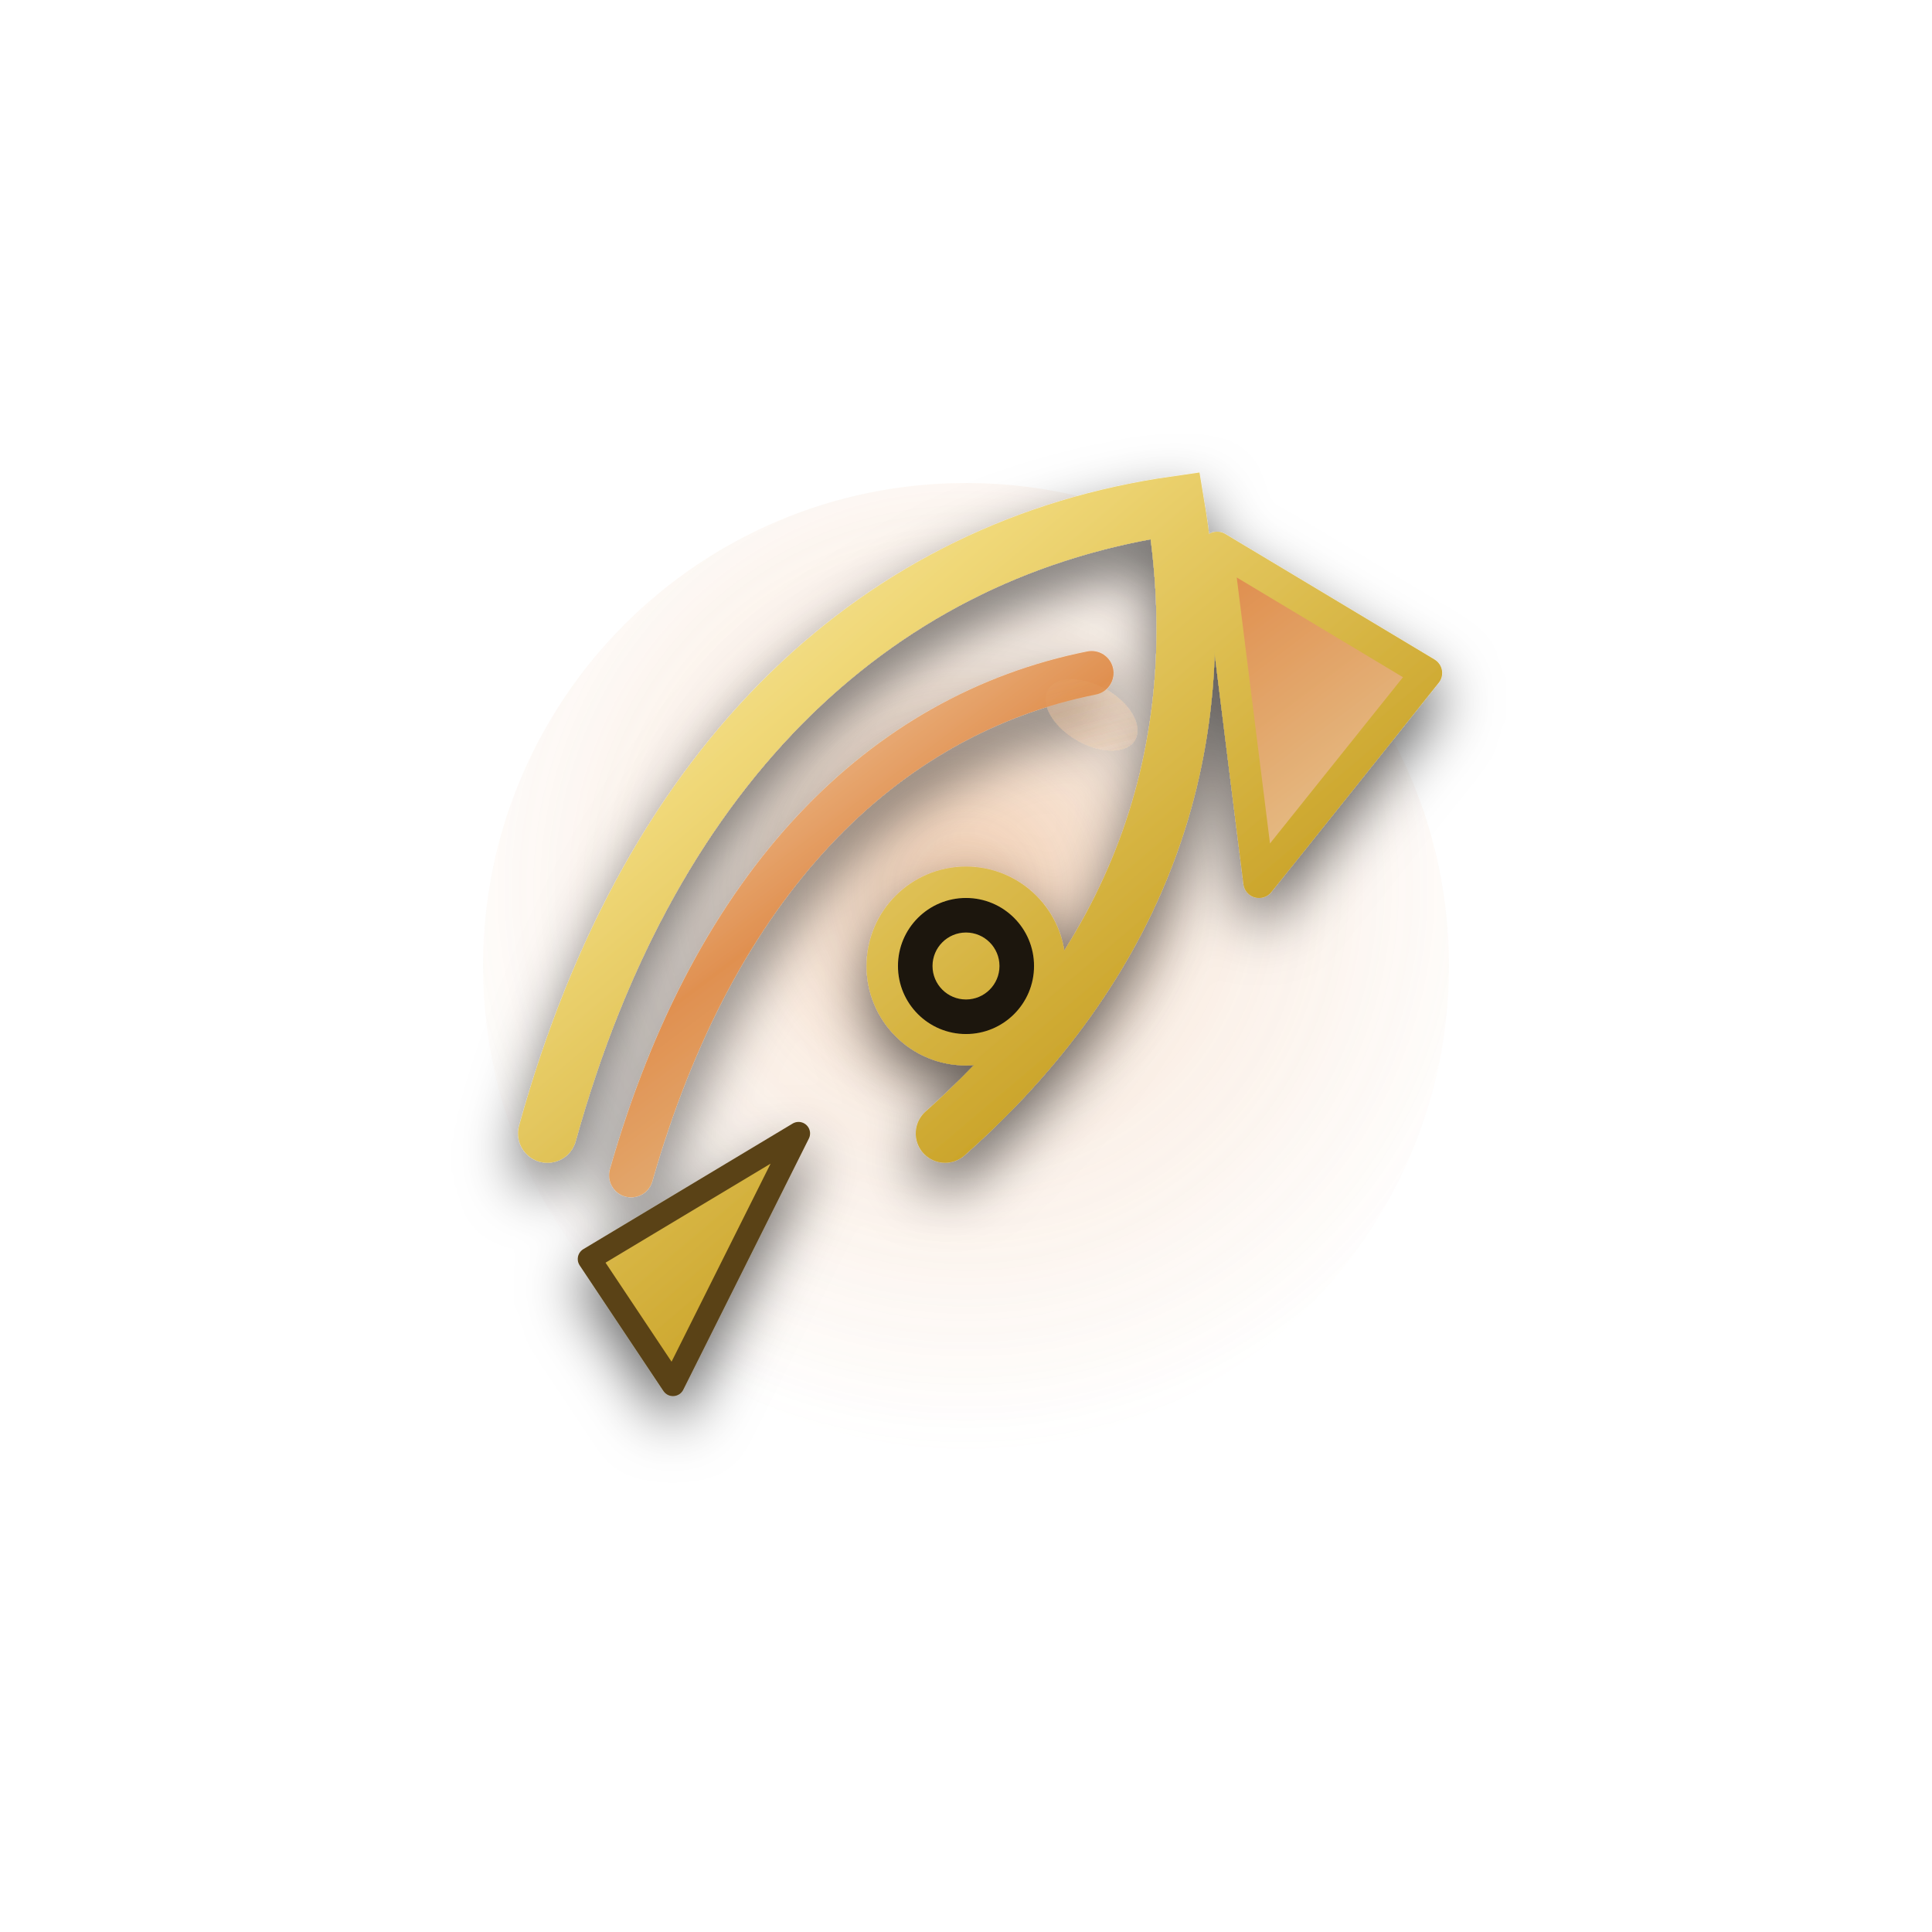
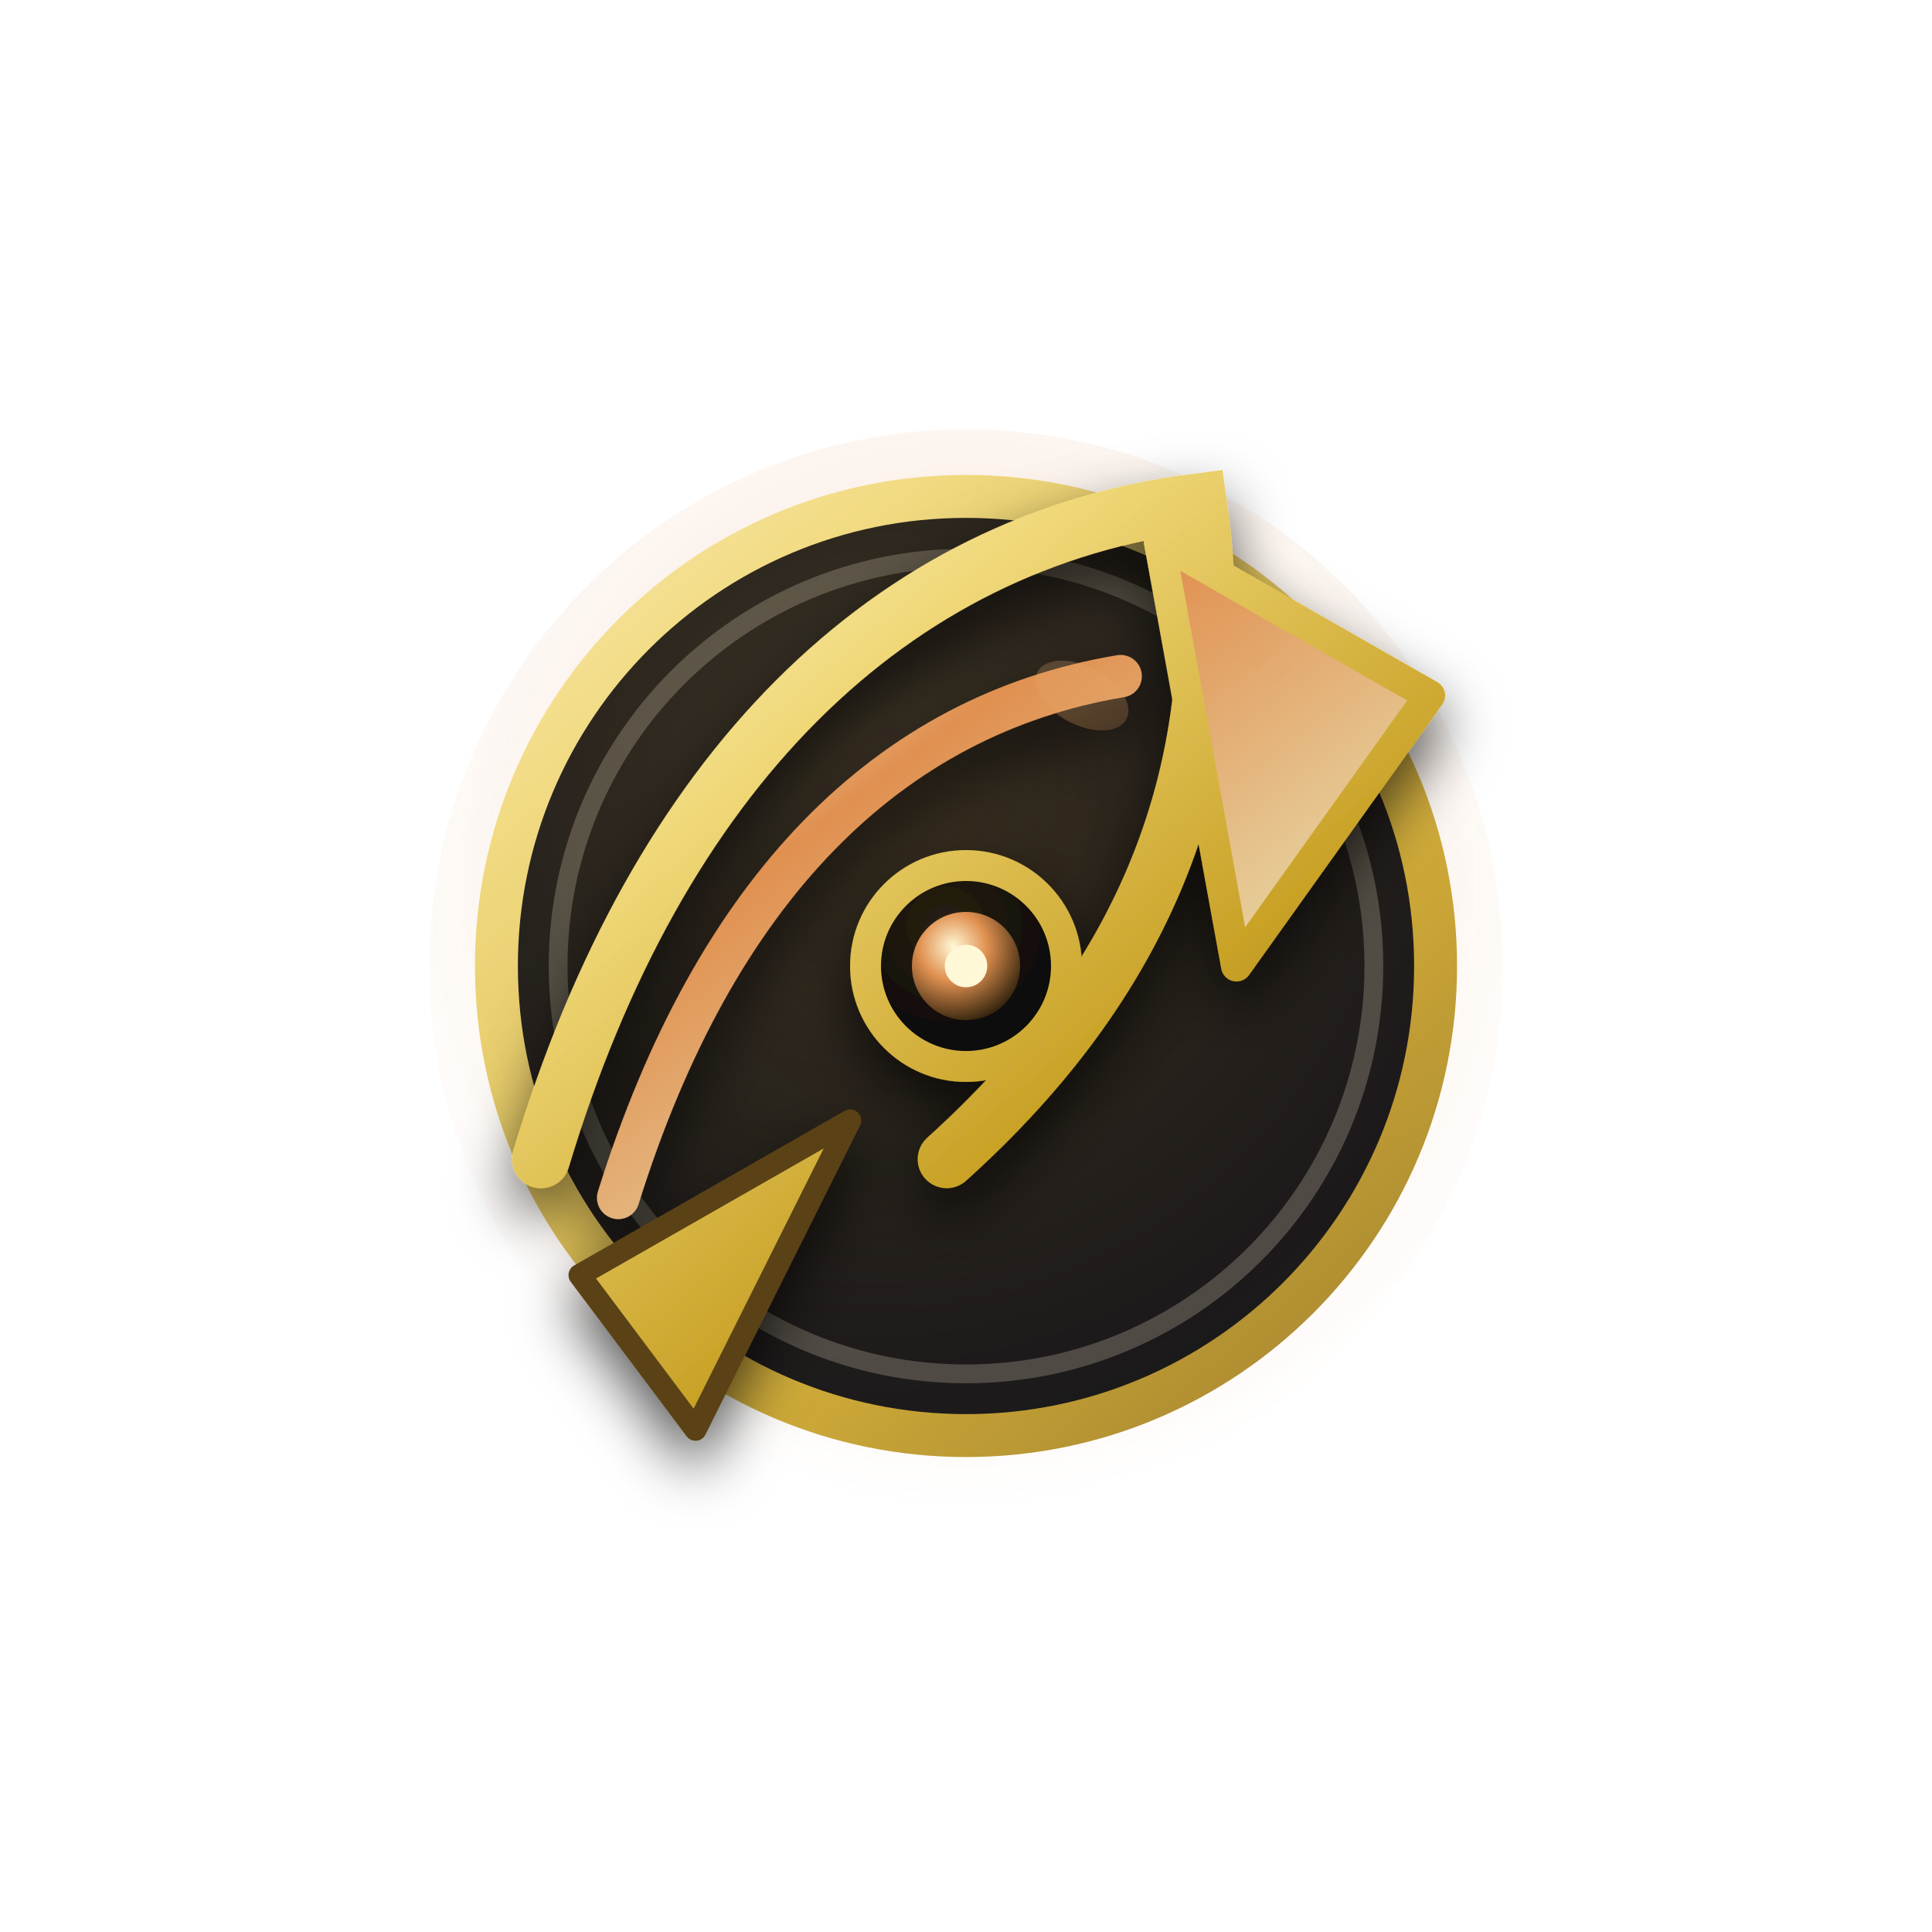
<svg xmlns="http://www.w3.org/2000/svg" viewBox="0 0 72 72" fill="none" aria-hidden="true">
  <defs>
    <radialGradient id="hwangyeoks5-aura" cx="50%" cy="42%" r="58%">
-       <stop stop-color="#e09050" stop-opacity=".55" />
-       <stop offset=".42" stop-color="#e09050" stop-opacity=".18" />
+       <stop stop-color="#e09050" stop-opacity=".62" />
+       <stop offset=".4" stop-color="#e09050" stop-opacity=".22" />
      <stop offset="1" stop-color="#e09050" stop-opacity="0" />
    </radialGradient>
    <linearGradient id="hwangyeoks5-gold" x1="14" y1="10" x2="58" y2="62" gradientUnits="userSpaceOnUse">
      <stop stop-color="#FFF8D6" />
      <stop offset=".28" stop-color="#F0D878" />
      <stop offset=".62" stop-color="#C9A227" />
      <stop offset="1" stop-color="#7A5A18" />
    </linearGradient>
    <linearGradient id="hwangyeoks5-disc" x1="18" y1="14" x2="54" y2="58" gradientUnits="userSpaceOnUse">
      <stop stop-color="#3A2E1A" />
      <stop offset="1" stop-color="#14100A" />
    </linearGradient>
    <linearGradient id="hwangyeoks5-ink" x1="22" y1="16" x2="52" y2="56" gradientUnits="userSpaceOnUse">
-       <stop stop-color="#FFF6E0" />
-       <stop offset=".35" stop-color="#e09050" />
-       <stop offset=".75" stop-color="#E8D9A8" />
+       <stop stop-color="#FFF8E8" />
+       <stop offset=".28" stop-color="#e09050" />
+       <stop offset=".7" stop-color="#E8D9A8" />
      <stop offset="1" stop-color="#8A7038" />
    </linearGradient>
+     <radialGradient id="hwangyeoks5-core" cx="38%" cy="32%" r="70%">
+       <stop stop-color="#FFF8D6" />
+       <stop offset=".45" stop-color="#e09050" />
+       <stop offset="1" stop-color="#3A2810" />
+     </radialGradient>
+     <radialGradient id="hwangyeoks5-deep" cx="40%" cy="30%" r="75%">
+       <stop stop-color="#2A2214" />
+       <stop offset=".55" stop-color="#14100A" />
+       <stop offset="1" stop-color="#060408" />
+     </radialGradient>
    <linearGradient id="hwangyeoks5-shine" x1="20" y1="14" x2="40" y2="34" gradientUnits="userSpaceOnUse">
      <stop stop-color="#FFF6D0" stop-opacity=".95" />
      <stop offset="1" stop-color="#e09050" stop-opacity="0" />
    </linearGradient>
    <filter id="hwangyeoks5-depth" x="-30%" y="-30%" width="160%" height="160%">
-       <feDropShadow dx="0" dy="1.2" stdDeviation="1.4" flood-color="#000" flood-opacity=".6" />
+       <feDropShadow dx="0" dy="1.4" stdDeviation="1.5" flood-color="#000" flood-opacity=".65" />
    </filter>
  </defs>
-   <circle cx="36" cy="36" r="18" fill="url(#hwangyeoks5-aura)" opacity=".8" />
-   <g filter="url(#hwangyeoks5-depth)" transform="translate(36 36) scale(0.78) translate(-36 -36)">
-     <path d="M16 44c5-18 16-28 30-30 2 12-2 22-11 30" fill="none" stroke="url(#hwangyeoks5-gold)" stroke-width="2.8" stroke-linecap="round" />
-     <path d="M20 46c4-14 12-22 22-24" fill="none" stroke="url(#hwangyeoks5-ink)" stroke-width="2.1" stroke-linecap="round" />
-     <path d="M48 16 58 22 50 32z" fill="url(#hwangyeoks5-ink)" stroke="url(#hwangyeoks5-gold)" stroke-width="1.5" stroke-linejoin="round" />
-     <path d="M18 50 28 44 22 56z" fill="url(#hwangyeoks5-gold)" stroke="#5A4214" stroke-width="1.1" stroke-linejoin="round" />
-     <circle cx="36" cy="36" r="4" fill="#1A140C" stroke="url(#hwangyeoks5-gold)" stroke-width="1.5" />
-     <circle cx="36" cy="36" r="1.6" fill="url(#hwangyeoks5-gold)" />
-     <ellipse cx="42" cy="24" rx="2.4" ry="1.4" fill="url(#hwangyeoks5-shine)" opacity=".6" transform="rotate(30 42 24)" />
+   <circle cx="36" cy="36" r="20" fill="url(#hwangyeoks5-aura)" opacity=".85" />
+   <circle cx="36" cy="36" r="17.5" fill="url(#hwangyeoks5-deep)" stroke="url(#hwangyeoks5-gold)" stroke-width="1.6" opacity=".92" />
+   <circle cx="36" cy="36" r="15.2" fill="none" stroke="#FFF8D6" stroke-width=".7" opacity=".22" />
+   <g filter="url(#hwangyeoks5-depth)" transform="translate(36 36) scale(0.72) translate(-36 -36)">
+     <path d="M14 46c6-20 18-32 34-34 2 14-3 25-13 34" fill="none" stroke="url(#hwangyeoks5-gold)" stroke-width="3" stroke-linecap="round" />
+     <path d="M18 48c5-16 14-25 26-27" fill="none" stroke="url(#hwangyeoks5-ink)" stroke-width="2.2" stroke-linecap="round" />
+     <path d="M46 14 60 22 50 36z" fill="url(#hwangyeoks5-ink)" stroke="url(#hwangyeoks5-gold)" stroke-width="1.6" stroke-linejoin="round" />
+     <path d="M16 52 30 44 22 60z" fill="url(#hwangyeoks5-gold)" stroke="#5A4214" stroke-width="1.15" stroke-linejoin="round" />
+     <path d="M48 18 54 22" stroke="url(#hwangyeoks5-shine)" stroke-width="1.3" stroke-linecap="round" opacity=".7" />
+     <circle cx="36" cy="36" r="5.2" fill="url(#hwangyeoks5-deep)" stroke="url(#hwangyeoks5-gold)" stroke-width="1.6" />
+     <circle cx="36" cy="36" r="2.8" fill="url(#hwangyeoks5-core)" />
+     <circle cx="36" cy="36" r="1.1" fill="#FFF8D6" />
+     <ellipse cx="42" cy="22" rx="2.6" ry="1.5" fill="url(#hwangyeoks5-shine)" opacity=".65" transform="rotate(28 42 22)" />
  </g>
</svg>
